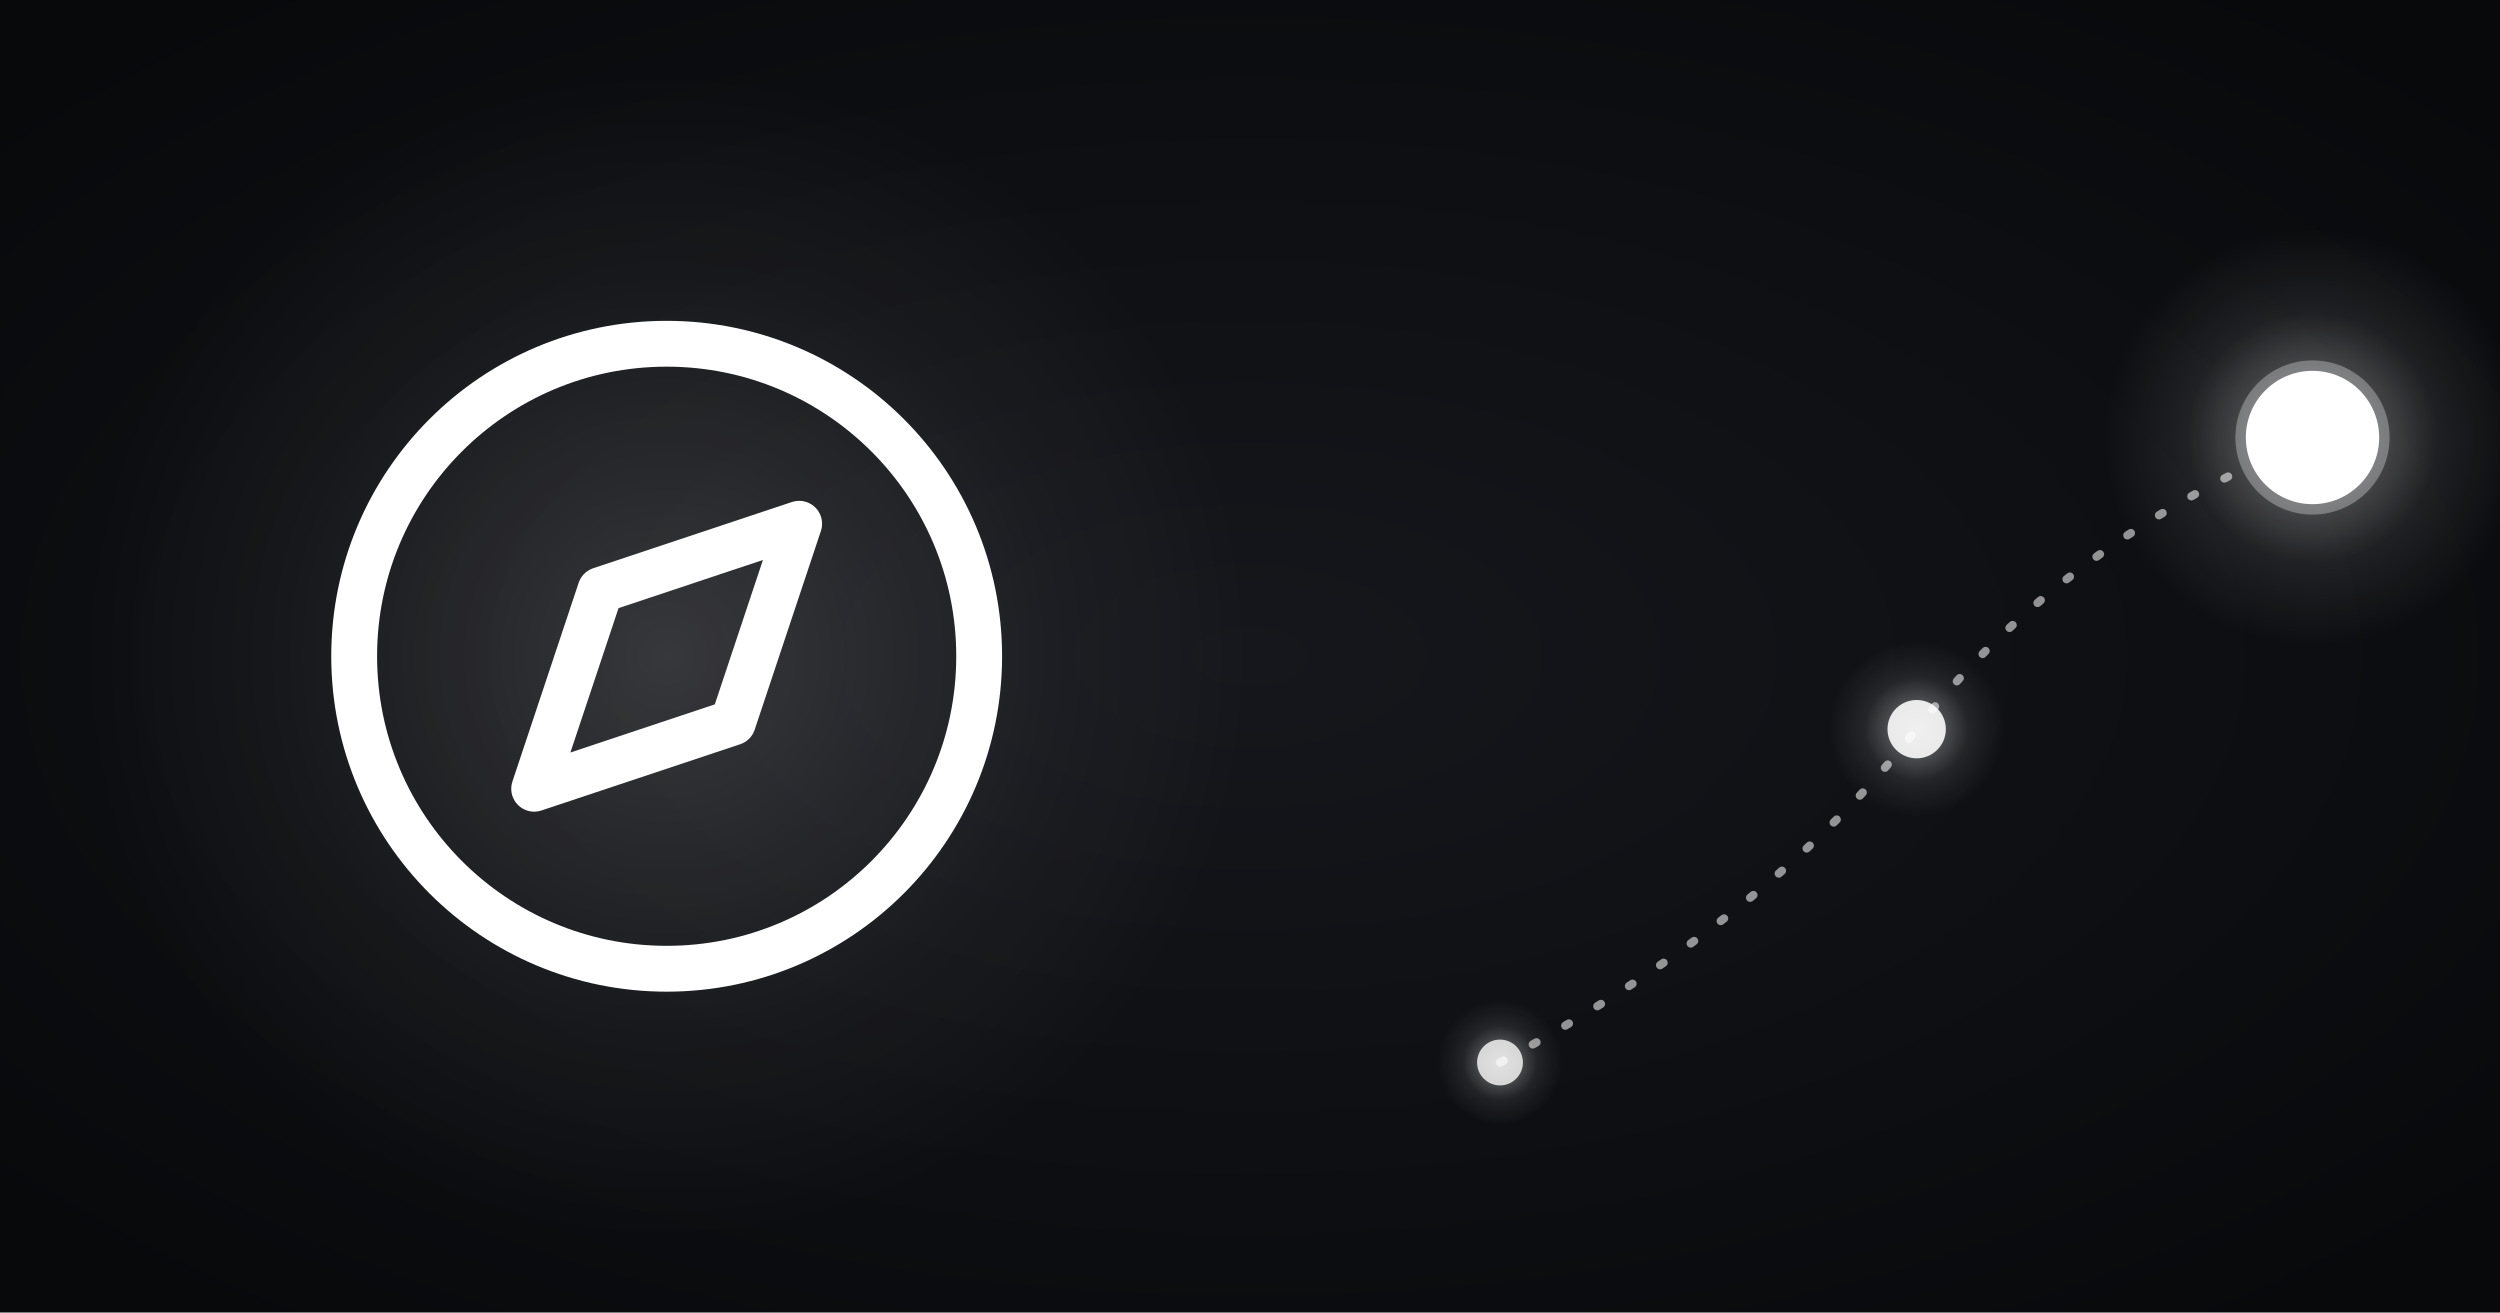
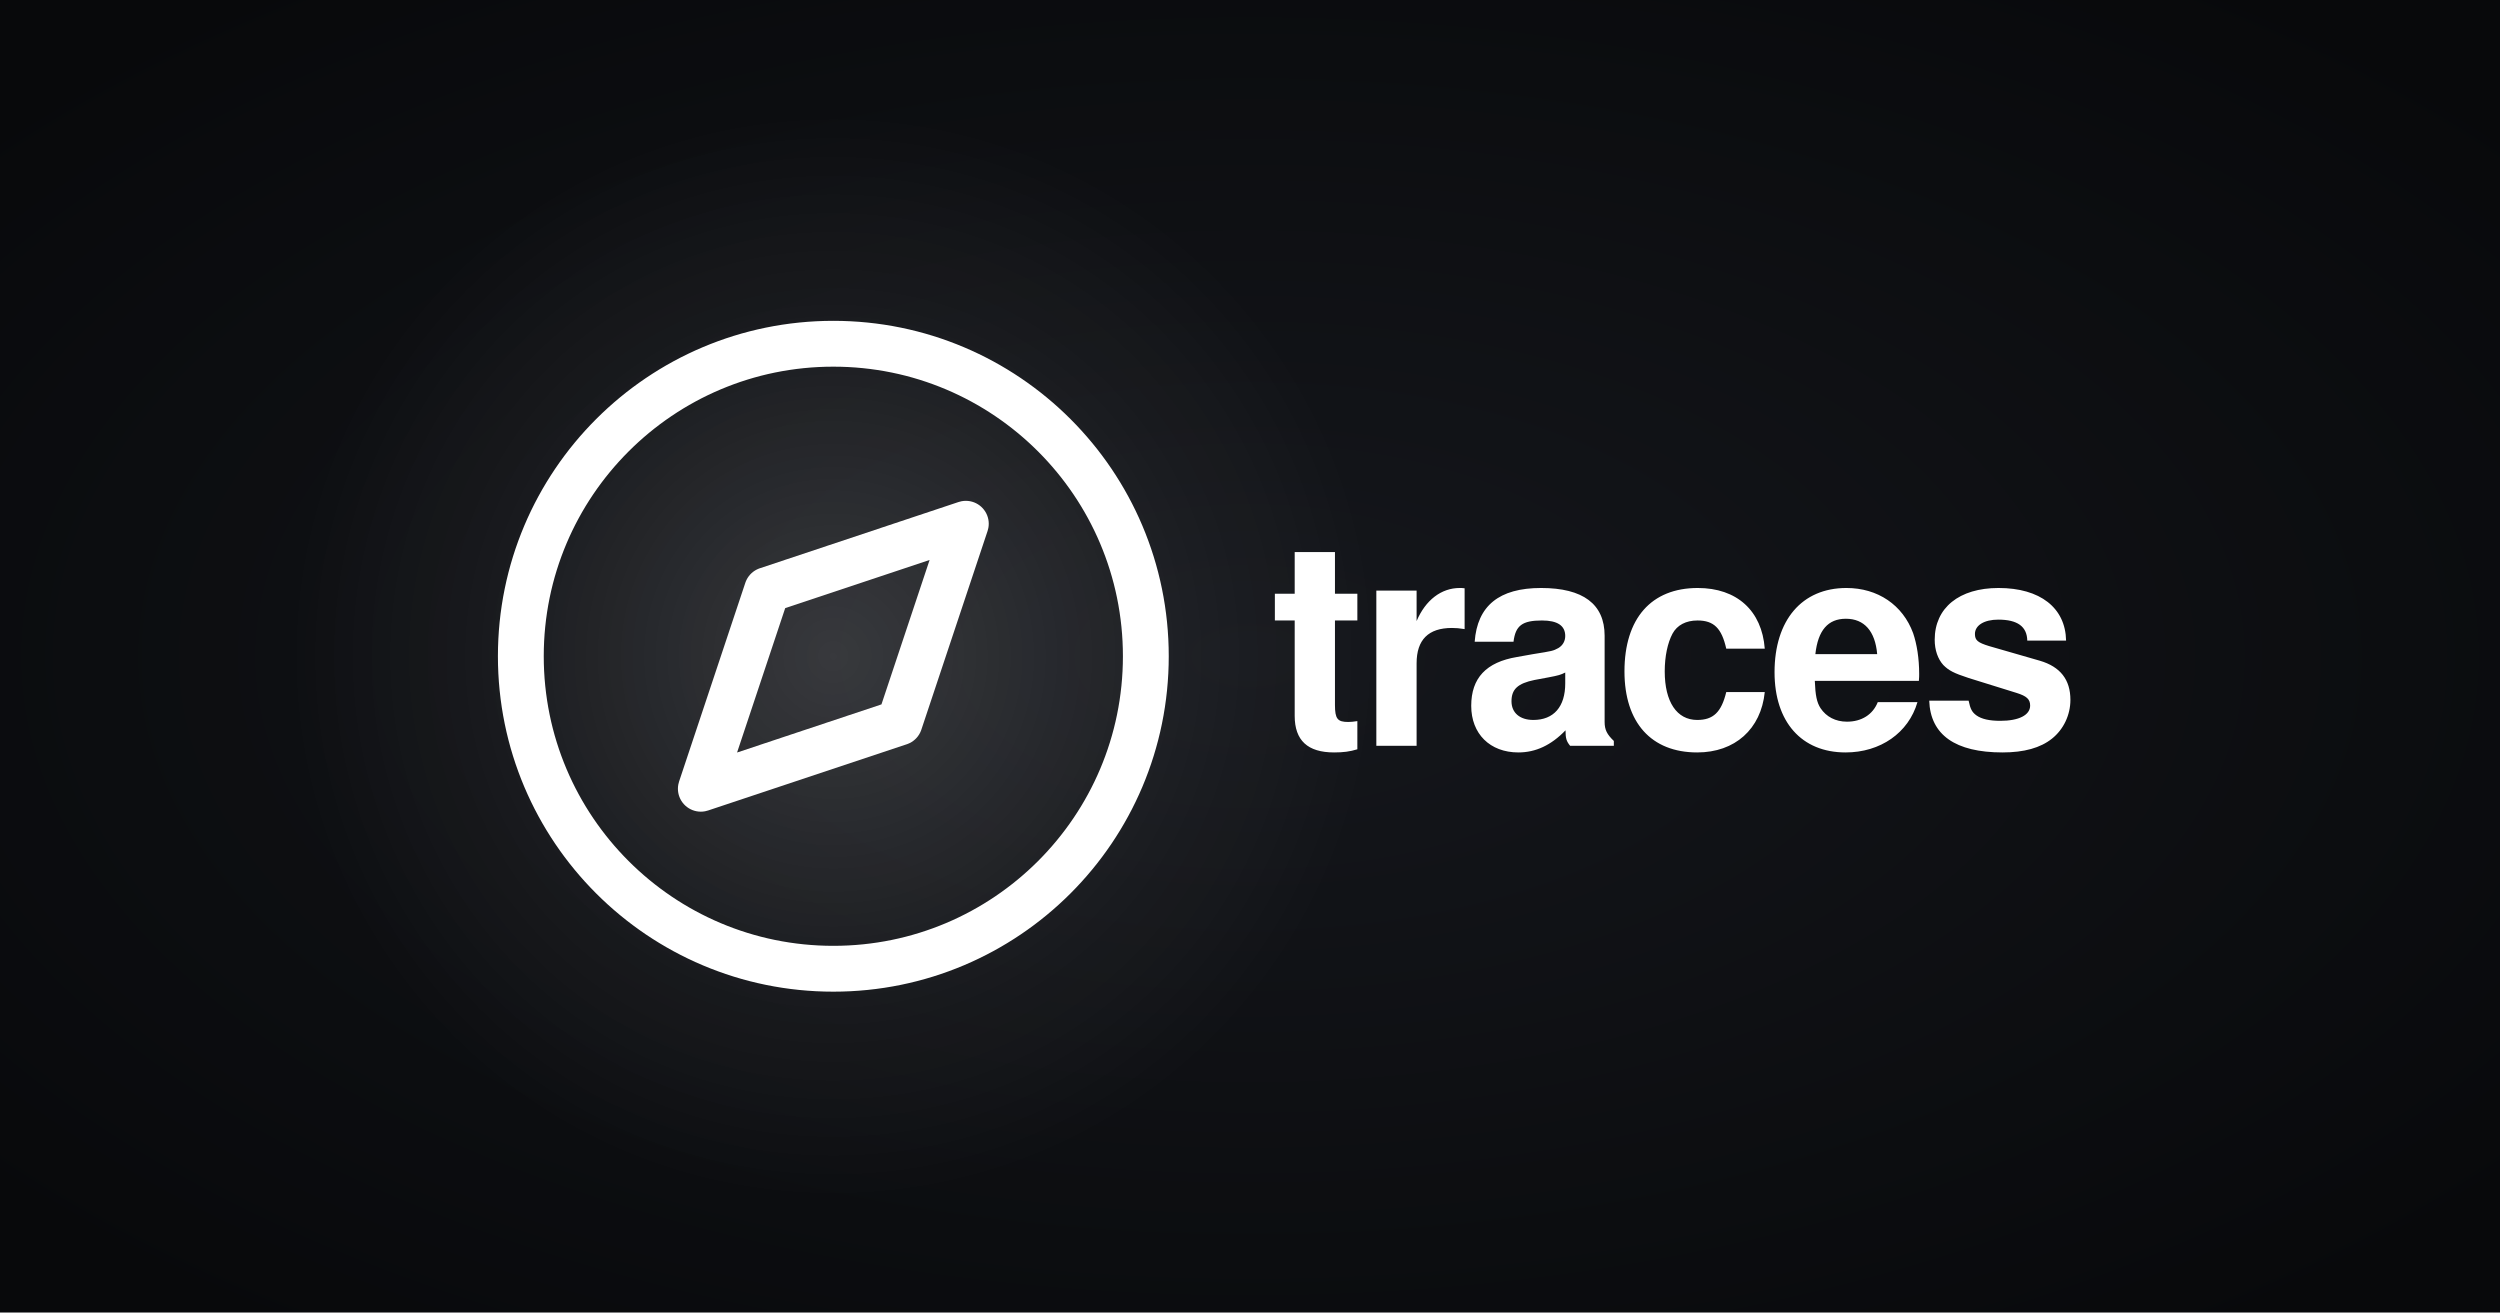
<svg xmlns="http://www.w3.org/2000/svg" viewBox="0 0 1200 630">
  <defs>
    <radialGradient id="bg" cx="50%" cy="50%" r="65%">
      <stop offset="0%" stop-color="#15171c" />
      <stop offset="100%" stop-color="#08090b" />
    </radialGradient>
    <radialGradient id="glow" cx="50%" cy="50%" r="50%">
      <stop offset="0%" stop-color="rgba(255,255,255,0.16)" />
      <stop offset="65%" stop-color="rgba(255,255,255,0.04)" />
      <stop offset="100%" stop-color="rgba(255,255,255,0)" />
    </radialGradient>
-     <radialGradient id="nodeGlow" cx="50%" cy="50%" r="50%">
-       <stop offset="0%" stop-color="rgba(255,255,255,0.45)" />
-       <stop offset="60%" stop-color="rgba(255,255,255,0.08)" />
-       <stop offset="100%" stop-color="rgba(255,255,255,0)" />
-     </radialGradient>
  </defs>
  <rect width="1200" height="630" fill="url(#bg)" />
-   <circle cx="320" cy="315" r="280" fill="url(#glow)" />
-   <circle cx="320" cy="315" r="150" fill="none" stroke="white" stroke-width="22" stroke-linecap="round" stroke-linejoin="round" />
-   <polygon points="383.6,251.4 351.8,346.8 256.4,378.6 288.2,283.2" fill="none" stroke="white" stroke-width="22" stroke-linecap="round" stroke-linejoin="round" />
-   <path d="M 720 510 Q 850 440 920 350 Q 990 260 1110 210" stroke="white" stroke-width="4" stroke-linecap="round" fill="none" stroke-dasharray="2 16" opacity="0.55" />
-   <circle cx="720" cy="510" r="30" fill="url(#nodeGlow)" />
-   <circle cx="720" cy="510" r="11" fill="white" opacity="0.78" />
-   <circle cx="920" cy="350" r="42" fill="url(#nodeGlow)" />
-   <circle cx="920" cy="350" r="14" fill="white" opacity="0.88" />
-   <circle cx="1110" cy="210" r="100" fill="url(#nodeGlow)" />
-   <circle cx="1110" cy="210" r="32" fill="white" />
-   <circle cx="1110" cy="210" r="32" fill="none" stroke="rgba(255,255,255,0.3)" stroke-width="10" />
+   <circle cx="400" cy="315" r="260" fill="url(#glow)" />
+   <circle cx="400" cy="315" r="150" fill="none" stroke="white" stroke-width="22" stroke-linecap="round" stroke-linejoin="round" />
+   <polygon points="463.6,251.4 431.8,346.8 336.4,378.6 368.2,283.2" fill="none" stroke="white" stroke-width="22" stroke-linecap="round" stroke-linejoin="round" />
+   <text x="610" y="358" font-family="Helvetica, Arial, sans-serif" font-size="138" font-weight="600" letter-spacing="-4" fill="white">traces</text>
</svg>
